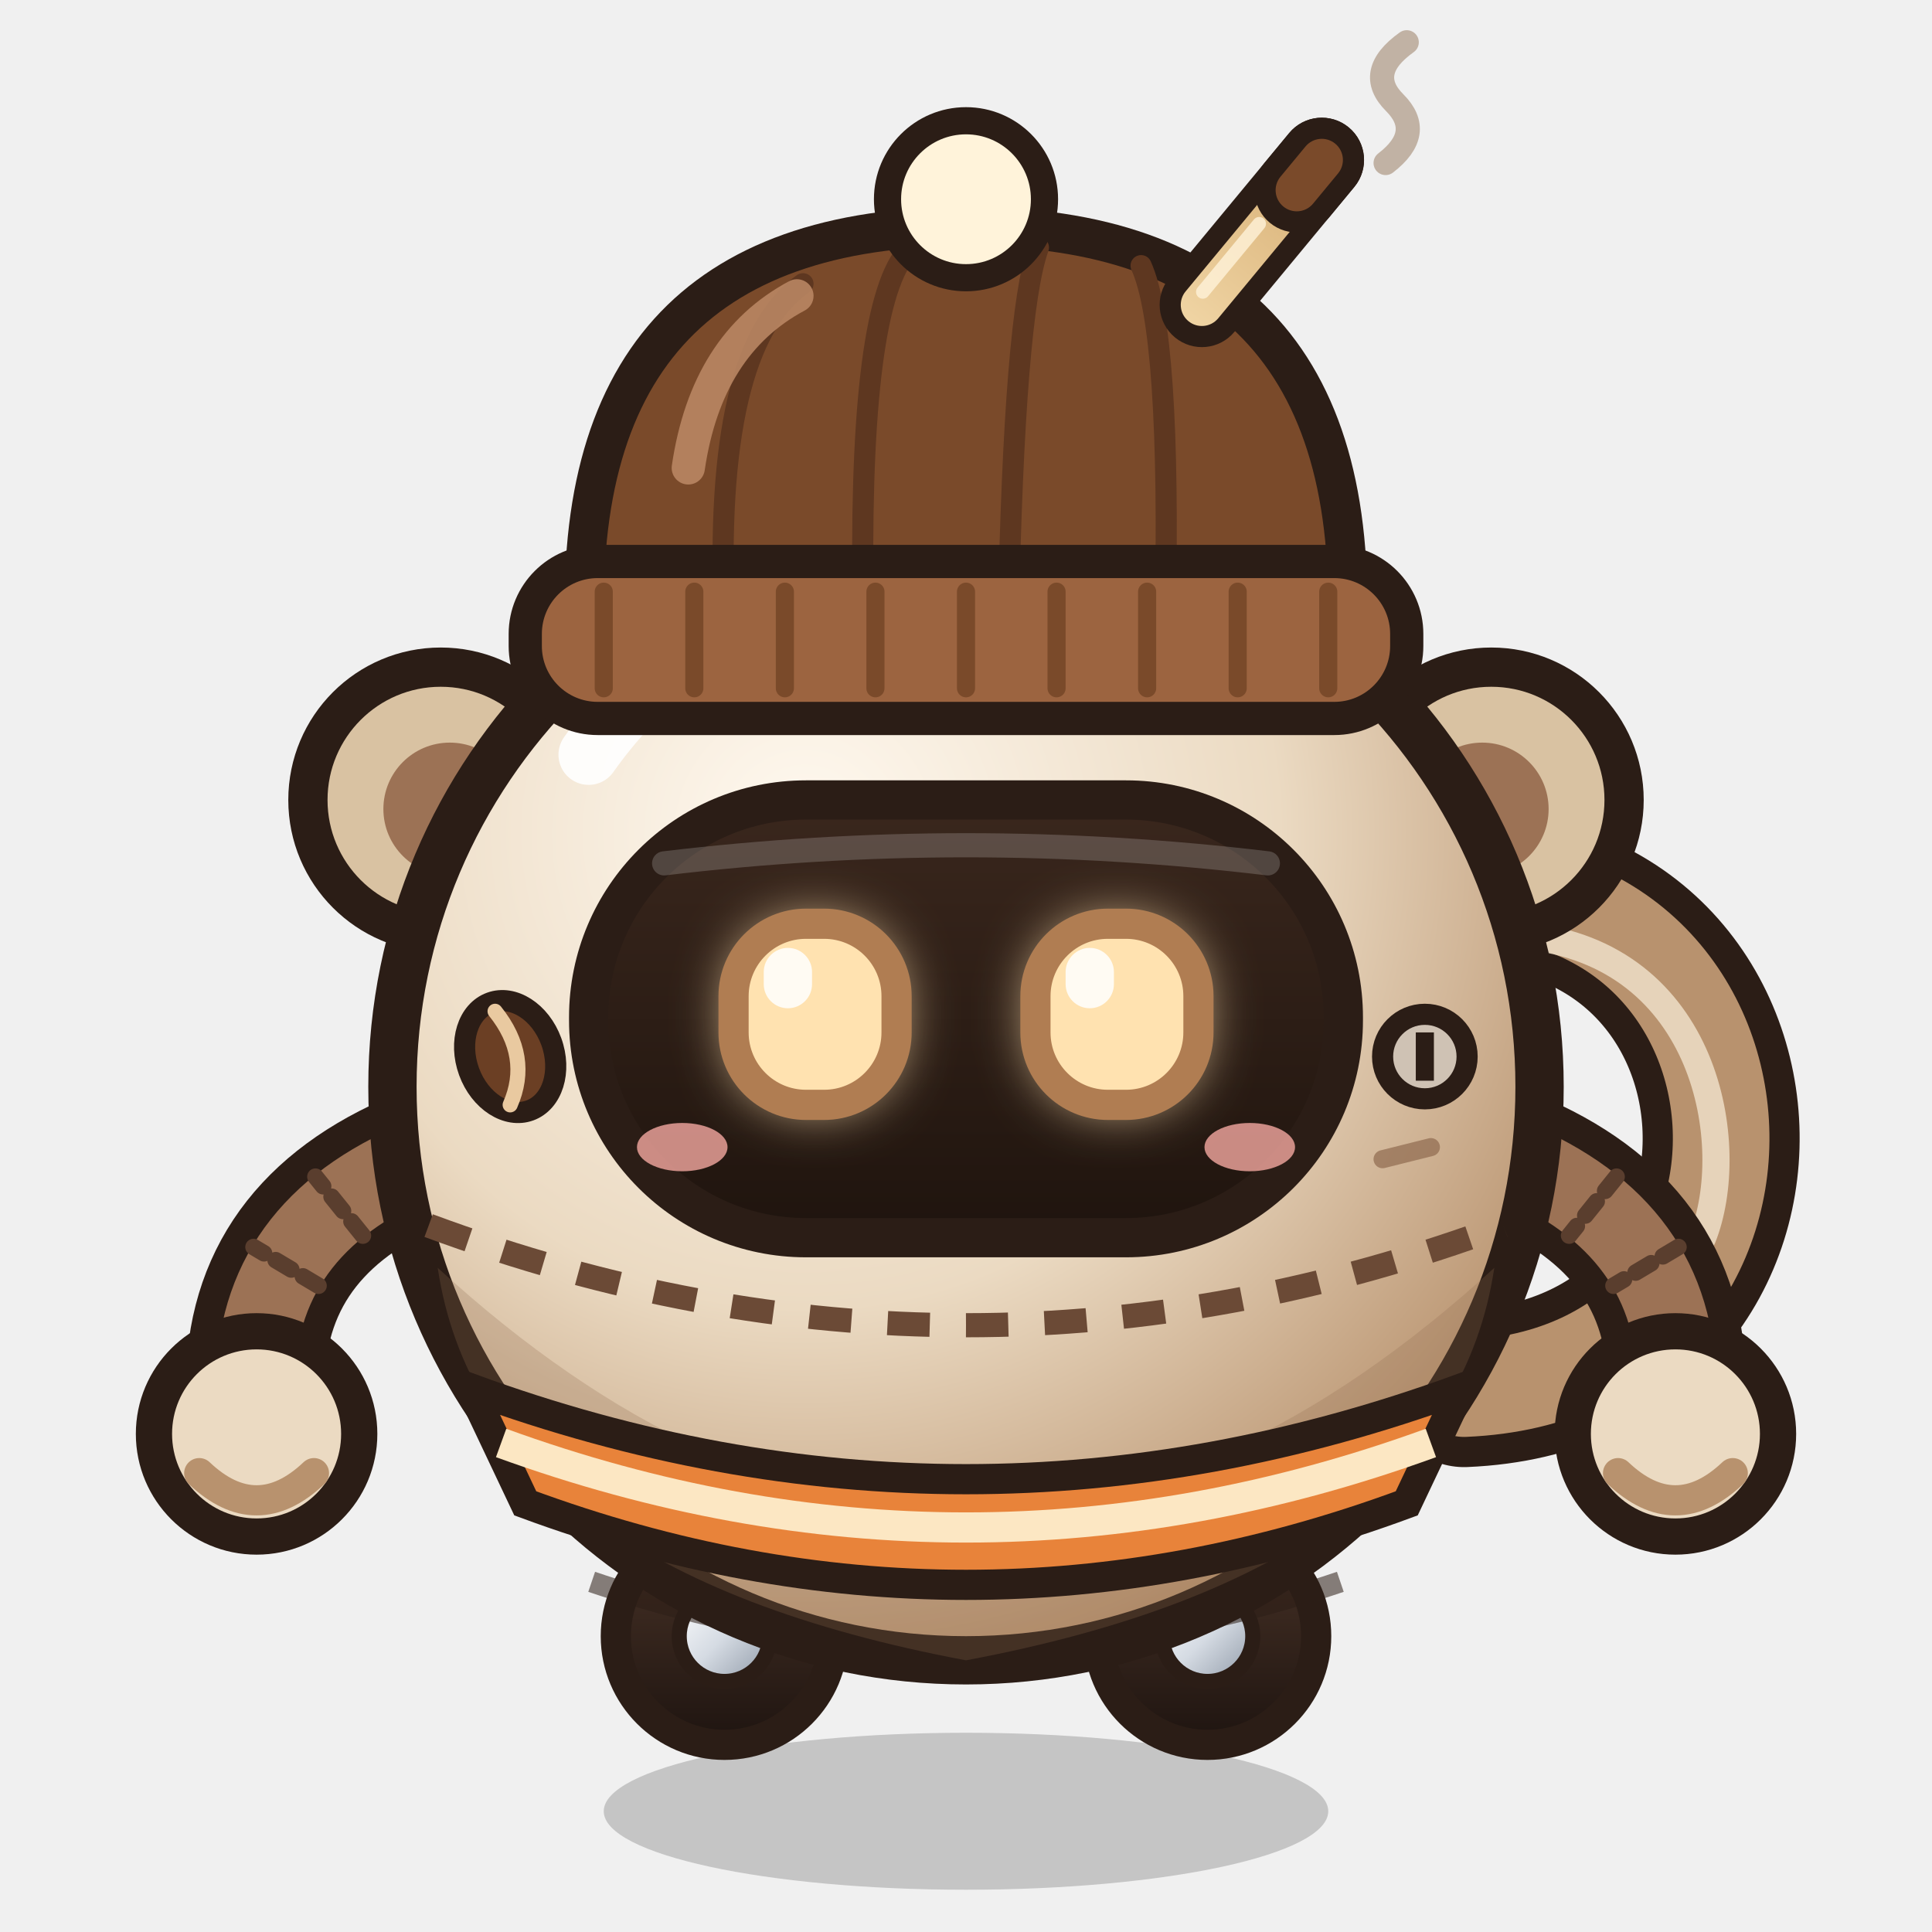
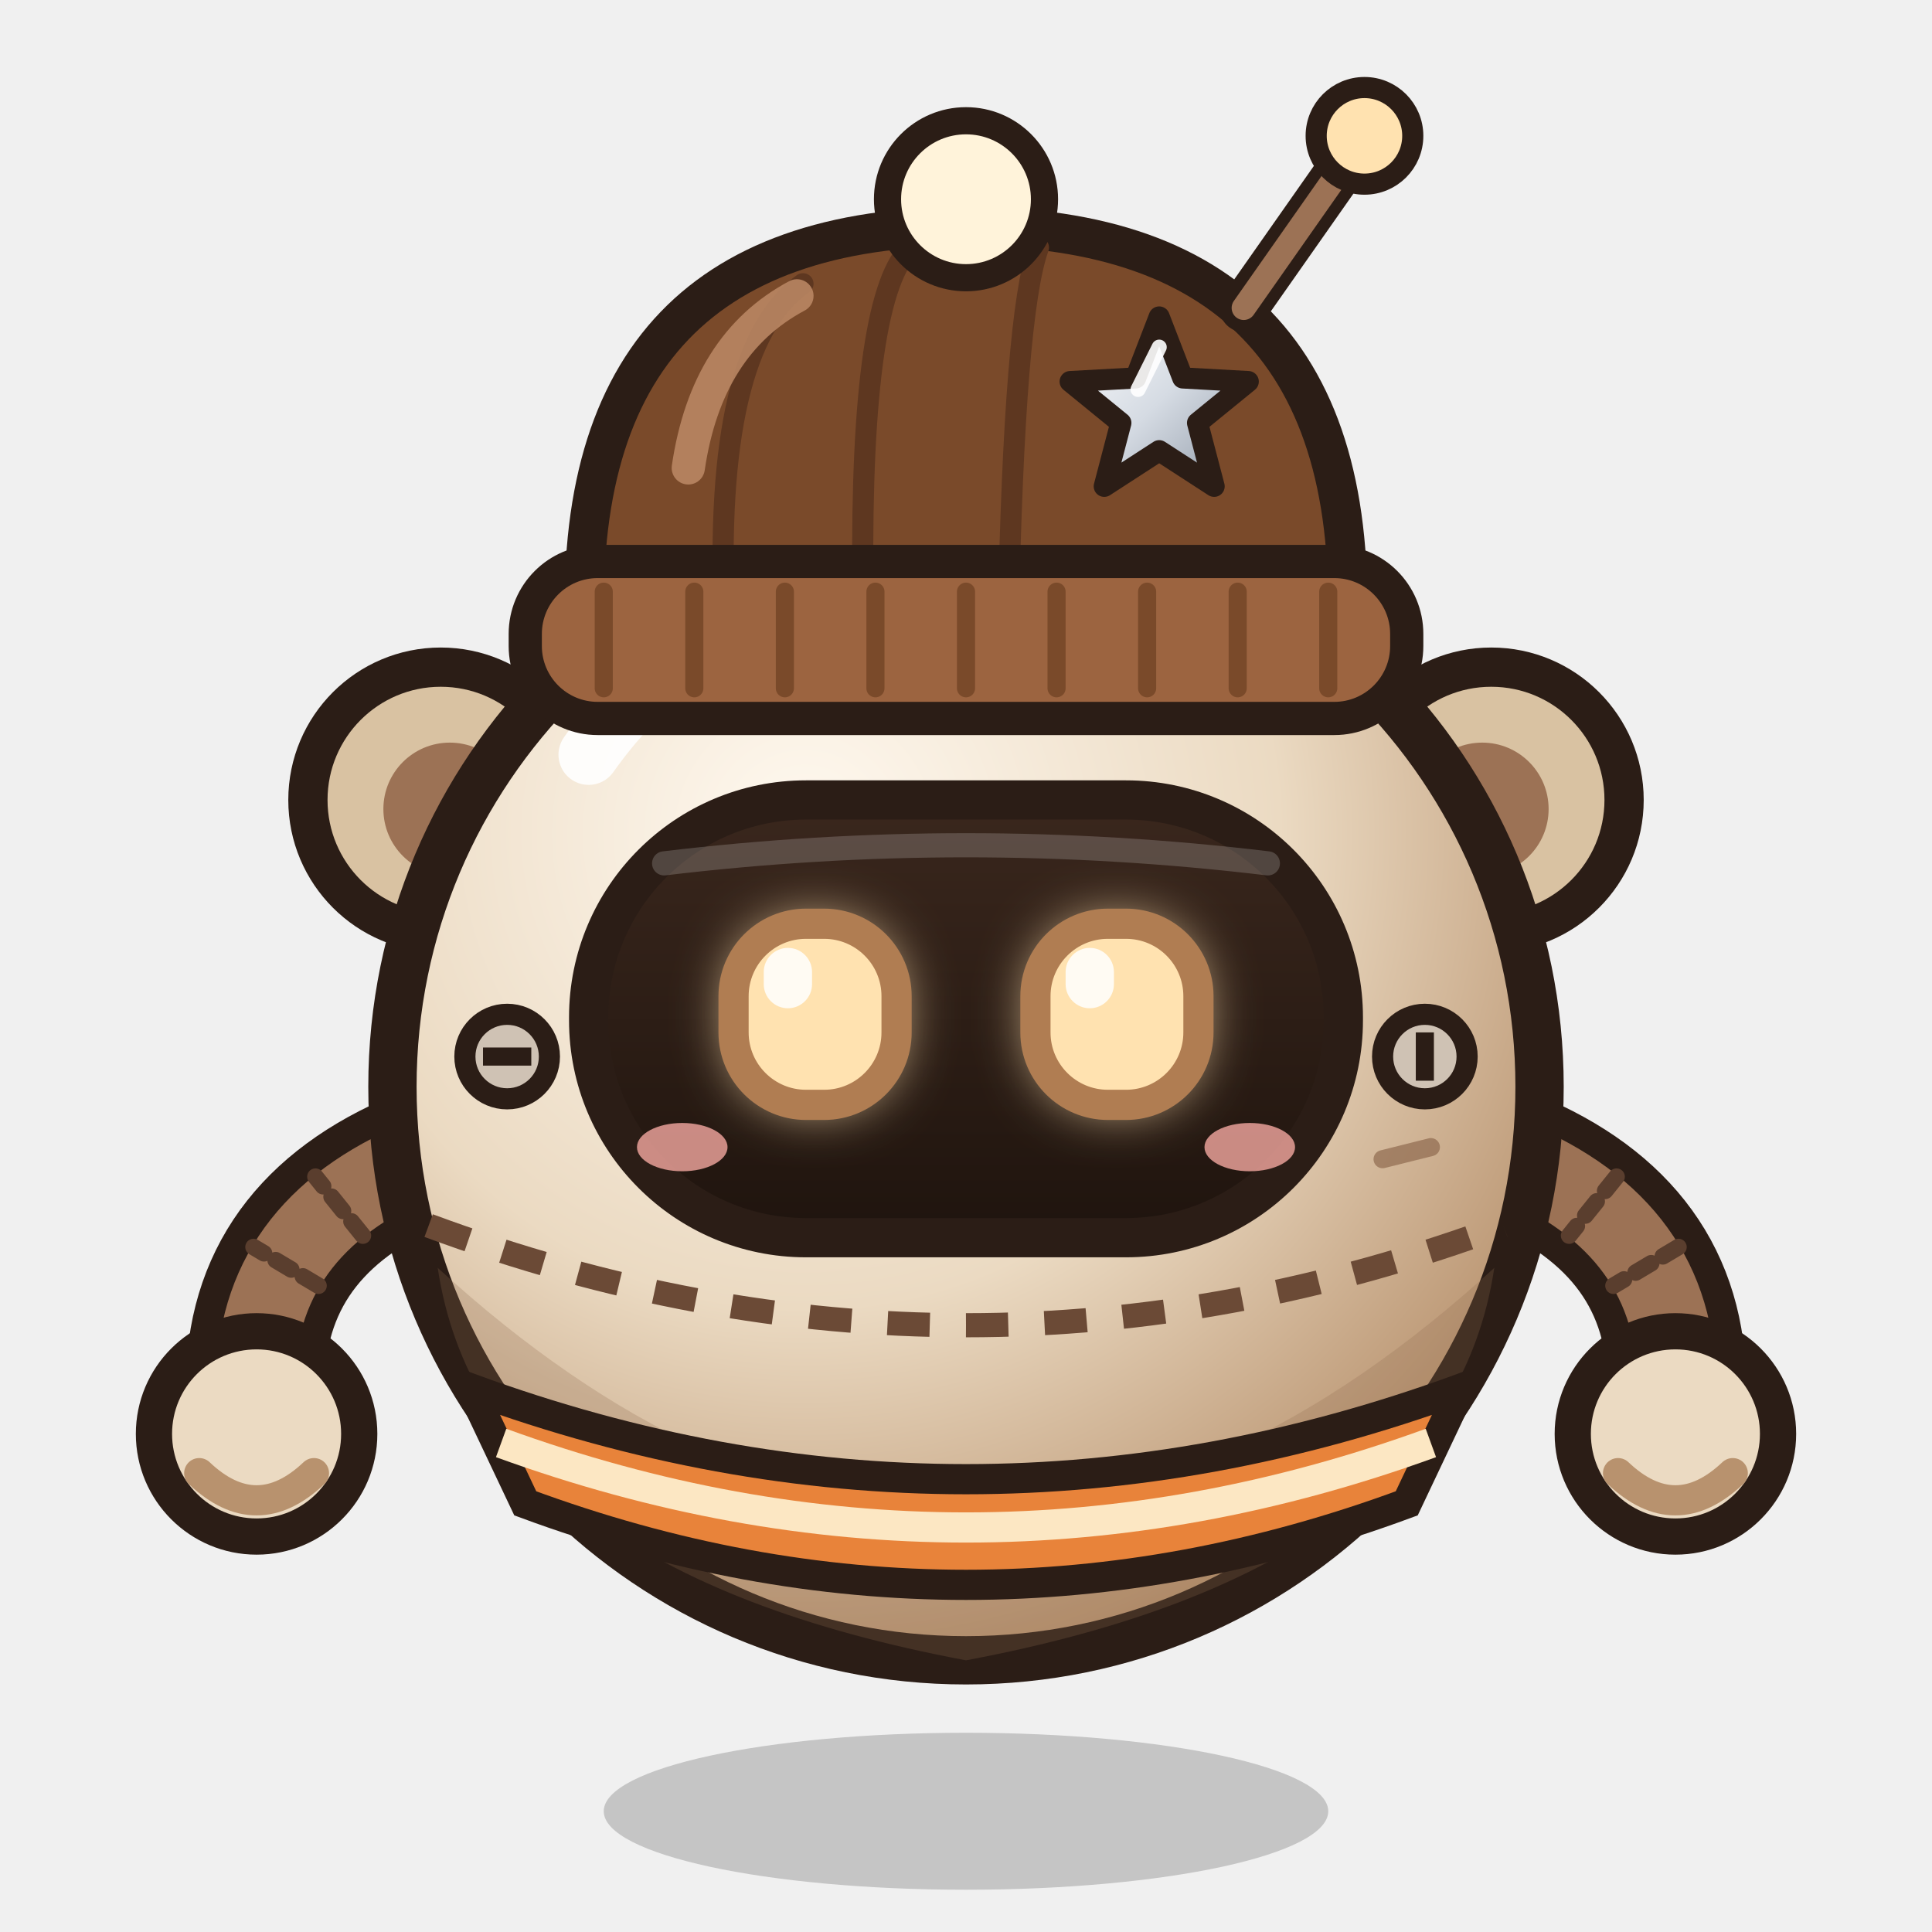
<svg xmlns="http://www.w3.org/2000/svg" viewBox="0 0 64 64" width="256" height="256">
  <defs>
    <radialGradient id="shell" cx="36%" cy="28%" r="75%">
      <stop offset="0%" stop-color="#FFF9F0" />
      <stop offset="55%" stop-color="#EBDAC2" />
      <stop offset="100%" stop-color="#B8926E" />
    </radialGradient>
    <linearGradient id="screen" x1="0" y1="0" x2="0" y2="1">
      <stop offset="0%" stop-color="#3A271D" />
      <stop offset="100%" stop-color="#1F140E" />
    </linearGradient>
    <linearGradient id="hat" x1="0" y1="0" x2="0" y2="1">
      <stop offset="0%" stop-color="#F6C25A" />
      <stop offset="100%" stop-color="#D9952A" />
    </linearGradient>
    <linearGradient id="silver" x1="0" y1="0" x2="1" y2="1">
      <stop offset="0%" stop-color="#FFFFFF" />
      <stop offset="50%" stop-color="#D5DBE3" />
      <stop offset="100%" stop-color="#8E98A6" />
    </linearGradient>
    <filter id="eyeGlow" x="-50%" y="-50%" width="200%" height="200%">
      <feGaussianBlur stdDeviation="0.9" result="b" />
      <feMerge>
        <feMergeNode in="b" />
        <feMergeNode in="SourceGraphic" />
      </feMerge>
    </filter>
-     <linearGradient id="wood" x1="0" y1="0" x2="1" y2="0">
-       <stop offset="0%" stop-color="#F1D6A6" />
-       <stop offset="100%" stop-color="#D2A86C" />
-     </linearGradient>
-     <linearGradient id="tire" x1="0" y1="0" x2="0" y2="1">
-       <stop offset="0%" stop-color="#4A3428" />
-       <stop offset="100%" stop-color="#1E1410" />
-     </linearGradient>
  </defs>
  <ellipse cx="32" cy="60" rx="12" ry="2.6" fill="#000" opacity="0.18" />
-   <circle cx="24" cy="54.2" r="3.6" fill="url(#tire)" stroke="#2B1D16" stroke-width="1" />
-   <circle cx="24" cy="54.2" r="1.5" fill="url(#silver)" stroke="#2B1D16" stroke-width="0.5" />
-   <circle cx="40" cy="54.2" r="3.6" fill="url(#tire)" stroke="#2B1D16" stroke-width="1" />
-   <circle cx="40" cy="54.2" r="1.5" fill="url(#silver)" stroke="#2B1D16" stroke-width="0.5" />
-   <path d="M19.6 52.4 Q32 56.6 44.4 52.4" stroke="#2B1D16" stroke-width="0.7" fill="none" opacity="0.55" />
-   <path d="M47.5 29.5 C59.5 28.5 60.5 45.5 48.5 46" stroke="#2B1D16" stroke-width="5.2" fill="none" stroke-linecap="round" />
-   <path d="M47.5 29.5 C59.5 28.5 60.5 45.5 48.5 46" stroke="#B8926E" stroke-width="3.2" fill="none" stroke-linecap="round" />
-   <path d="M50.5 31 C56.6 31.6 57.6 38 56.4 41" stroke="#EBDAC2" stroke-width="0.9" fill="none" stroke-linecap="round" opacity="0.9" />
  <path d="M15 38 Q9 40 8.5 45" stroke="#2B1D16" stroke-width="4.6" fill="none" stroke-linecap="round" />
  <path d="M15 38 Q9 40 8.5 45" stroke="#9C7255" stroke-width="2.6" fill="none" stroke-linecap="round" />
  <path d="M49 38 Q55 40 55.5 45" stroke="#2B1D16" stroke-width="4.6" fill="none" stroke-linecap="round" />
  <path d="M49 38 Q55 40 55.5 45" stroke="#9C7255" stroke-width="2.6" fill="none" stroke-linecap="round" />
  <path d="M12.02 40.93 L10.45 38.98" stroke="#5A3E2E" stroke-width="0.55" stroke-dasharray="0.6 0.45" stroke-linecap="round" />
  <path d="M10.55 42.59 L8.40 41.31" stroke="#5A3E2E" stroke-width="0.55" stroke-dasharray="0.6 0.45" stroke-linecap="round" />
  <path d="M53.55 38.98 L51.98 40.93" stroke="#5A3E2E" stroke-width="0.55" stroke-dasharray="0.6 0.45" stroke-linecap="round" />
  <path d="M55.60 41.31 L53.45 42.59" stroke="#5A3E2E" stroke-width="0.55" stroke-dasharray="0.6 0.45" stroke-linecap="round" />
  <circle cx="8.5" cy="47.5" r="3.4" fill="#EBDAC2" stroke="#2B1D16" stroke-width="1.2" />
  <circle cx="55.5" cy="47.5" r="3.4" fill="#EBDAC2" stroke="#2B1D16" stroke-width="1.2" />
  <path d="M6.6 48.8 Q8.5 50.6 10.4 48.8" stroke="#B8926E" stroke-width="1" fill="none" stroke-linecap="round" />
  <path d="M53.6 48.8 Q55.5 50.6 57.4 48.8" stroke="#B8926E" stroke-width="1" fill="none" stroke-linecap="round" />
  <circle cx="14.6" cy="26.5" r="4.4" fill="#D9C2A2" stroke="#2B1D16" stroke-width="1.3" />
  <circle cx="14.9" cy="26.8" r="2.2" fill="#9C7255" />
  <circle cx="49.4" cy="26.5" r="4.4" fill="#D9C2A2" stroke="#2B1D16" stroke-width="1.3" />
  <circle cx="49.1" cy="26.8" r="2.2" fill="#9C7255" />
  <circle cx="32" cy="36" r="19" fill="url(#shell)" stroke="#2B1D16" stroke-width="1.6" />
  <path d="M14.5 42 Q32 58 49.5 42 Q48 52 32 55 Q16 52 14.5 42 Z" fill="#8F6A4E" opacity="0.25" />
  <path d="M14.2 40.6 Q32 47.2 49.8 40.6" stroke="#6B4A36" stroke-width="0.8" fill="none" stroke-dasharray="1.4 1.2" />
  <path d="M15.6 46 Q32 52 48.4 46 L46.6 49.8 Q32 55.2 17.4 49.8 Z" fill="#E8833A" stroke="#2B1D16" stroke-width="1" />
  <path d="M16.6 47.8 Q32 53.4 47.4 47.8" stroke="#FCE7C3" stroke-width="1" fill="none" />
-   <ellipse cx="16.9" cy="35" rx="1.45" ry="1.9" transform="rotate(-20 16.9 35)" fill="#6B3F24" stroke="#2B1D16" stroke-width="0.7" />
-   <path d="M16.4 33.5 Q17.6 35 16.9 36.6" stroke="#E9C9A0" stroke-width="0.5" fill="none" stroke-linecap="round" />
+   <circle cx="16.8" cy="35" r="1.4" fill="#CFC2B4" stroke="#2B1D16" stroke-width="0.7" />
+   <path d="M16 35 L17.6 35" stroke="#2B1D16" stroke-width="0.6" />
  <circle cx="47.2" cy="35" r="1.4" fill="#CFC2B4" stroke="#2B1D16" stroke-width="0.7" />
  <path d="M47.2 34.2 L47.2 35.8" stroke="#2B1D16" stroke-width="0.6" />
  <rect x="19.5" y="26.5" width="25" height="14.5" rx="7.2" fill="url(#screen)" stroke="#2B1D16" stroke-width="1.3" />
  <path d="M22 28.6 Q32 27.4 42 28.6" stroke="#fff" stroke-width="0.8" fill="none" opacity="0.18" stroke-linecap="round" />
  <g filter="url(#eyeGlow)">
    <rect x="24.3" y="30.6" width="5.4" height="6" rx="2.4" fill="#FFE2B0" />
    <rect x="34.3" y="30.6" width="5.4" height="6" rx="2.4" fill="#FFE2B0" />
  </g>
  <rect x="24.3" y="30.6" width="5.4" height="6" rx="2.4" fill="none" stroke="#B07D52" stroke-width="1" />
  <rect x="34.3" y="30.6" width="5.4" height="6" rx="2.4" fill="none" stroke="#B07D52" stroke-width="1" />
  <rect x="25.3" y="31.4" width="1.6" height="2" rx="0.8" fill="#fff" opacity="0.85" />
  <rect x="35.3" y="31.4" width="1.6" height="2" rx="0.8" fill="#fff" opacity="0.85" />
  <ellipse cx="22.6" cy="38" rx="1.5" ry="0.8" fill="#F4A7A0" opacity="0.8" />
  <ellipse cx="41.4" cy="38" rx="1.5" ry="0.8" fill="#F4A7A0" opacity="0.8" />
  <path d="M19.5 25 A15 15 0 0 1 26 19.8" stroke="#fff" stroke-width="2" fill="none" stroke-linecap="round" opacity="0.9" />
  <path d="M45.8 38.4 l1.6 -0.4" stroke="#8F6A4E" stroke-width="0.6" stroke-linecap="round" opacity="0.7" />
  <path d="M19.4 21.5 Q18.6 7.5 32 7.5 Q45.4 7.5 44.6 21.5 Z" fill="#7A4A2A" stroke="#2B1D16" stroke-width="1.3" stroke-linejoin="round" />
-   <path d="M24 20.5 Q23.6 11.5 26.6 9.4 M28.6 20.5 Q28.4 10.4 30 8.4 M33.4 20.5 Q33.6 10.4 34.4 8.2 M38.6 20.5 Q38.8 11 37.8 8.8" stroke="#5E3720" stroke-width="0.7" fill="none" stroke-linecap="round" />
+   <path d="M24 20.5 Q23.6 11.5 26.6 9.4 M28.6 20.5 Q28.4 10.4 30 8.4 M33.4 20.5 Q33.6 10.4 34.4 8.2" stroke="#5E3720" stroke-width="0.7" fill="none" stroke-linecap="round" />
  <rect x="17.4" y="18.6" width="29.2" height="5.2" rx="2.4" fill="#9C6440" stroke="#2B1D16" stroke-width="1.1" />
  <path d="M20 19.6 V22.8 M23 19.6 V22.8 M26 19.6 V22.8 M29 19.6 V22.8 M32 19.6 V22.8 M35 19.6 V22.8 M38 19.6 V22.8 M41 19.6 V22.8 M44 19.6 V22.8" stroke="#7A4A2A" stroke-width="0.6" stroke-linecap="round" />
  <circle cx="32" cy="6.6" r="2.6" fill="#FFF3DA" stroke="#2B1D16" stroke-width="0.9" />
  <path d="M22.8 15.5 Q23.4 11.4 26.4 9.8" stroke="#B98663" stroke-width="1.1" fill="none" stroke-linecap="round" opacity="0.9" />
-   <g transform="translate(39.4 10.6) rotate(-50.4)">
-     <rect x="-0.4" y="-1.05" width="8.33" height="2.1" rx="1.05" fill="url(#wood)" stroke="#2B1D16" stroke-width="0.7" />
-     <rect x="4.53" y="-1.05" width="3.4" height="2.1" rx="1.05" fill="#7A4A2A" stroke="#2B1D16" stroke-width="0.7" />
-     <path d="M1 -0.25 L3.93 -0.25" stroke="#FFF3DA" stroke-width="0.45" stroke-linecap="round" opacity="0.8" />
-   </g>
-   <path d="M45.9 5.4 q1.3 -1 0.3 -2 q-1 -1 0.4 -2" stroke="#B9A797" stroke-width="0.8" fill="none" stroke-linecap="round" opacity="0.85" />
+   <polygon points="38.40,10.50 39.18,12.52 41.35,12.64 39.67,14.01 40.22,16.11 38.40,14.93 36.58,16.11 37.13,14.01 35.45,12.64 37.62,12.52" fill="url(#silver)" stroke="#2B1D16" stroke-width="0.7" stroke-linejoin="round" />
+   <path d="M37.70 12.90 L38.40 11.50" stroke="#fff" stroke-width="0.5" stroke-linecap="round" opacity="0.9" />
+   <line x1="41.2" y1="10.2" x2="45.2" y2="4.5" stroke="#2B1D16" stroke-width="1.6" stroke-linecap="round" />
+   <line x1="41.2" y1="10.2" x2="45.2" y2="4.5" stroke="#9C7255" stroke-width="0.8" stroke-linecap="round" />
+   <circle cx="45.2" cy="4.5" r="1.6" fill="#FFE2B0" stroke="#2B1D16" stroke-width="0.7" />
</svg>
